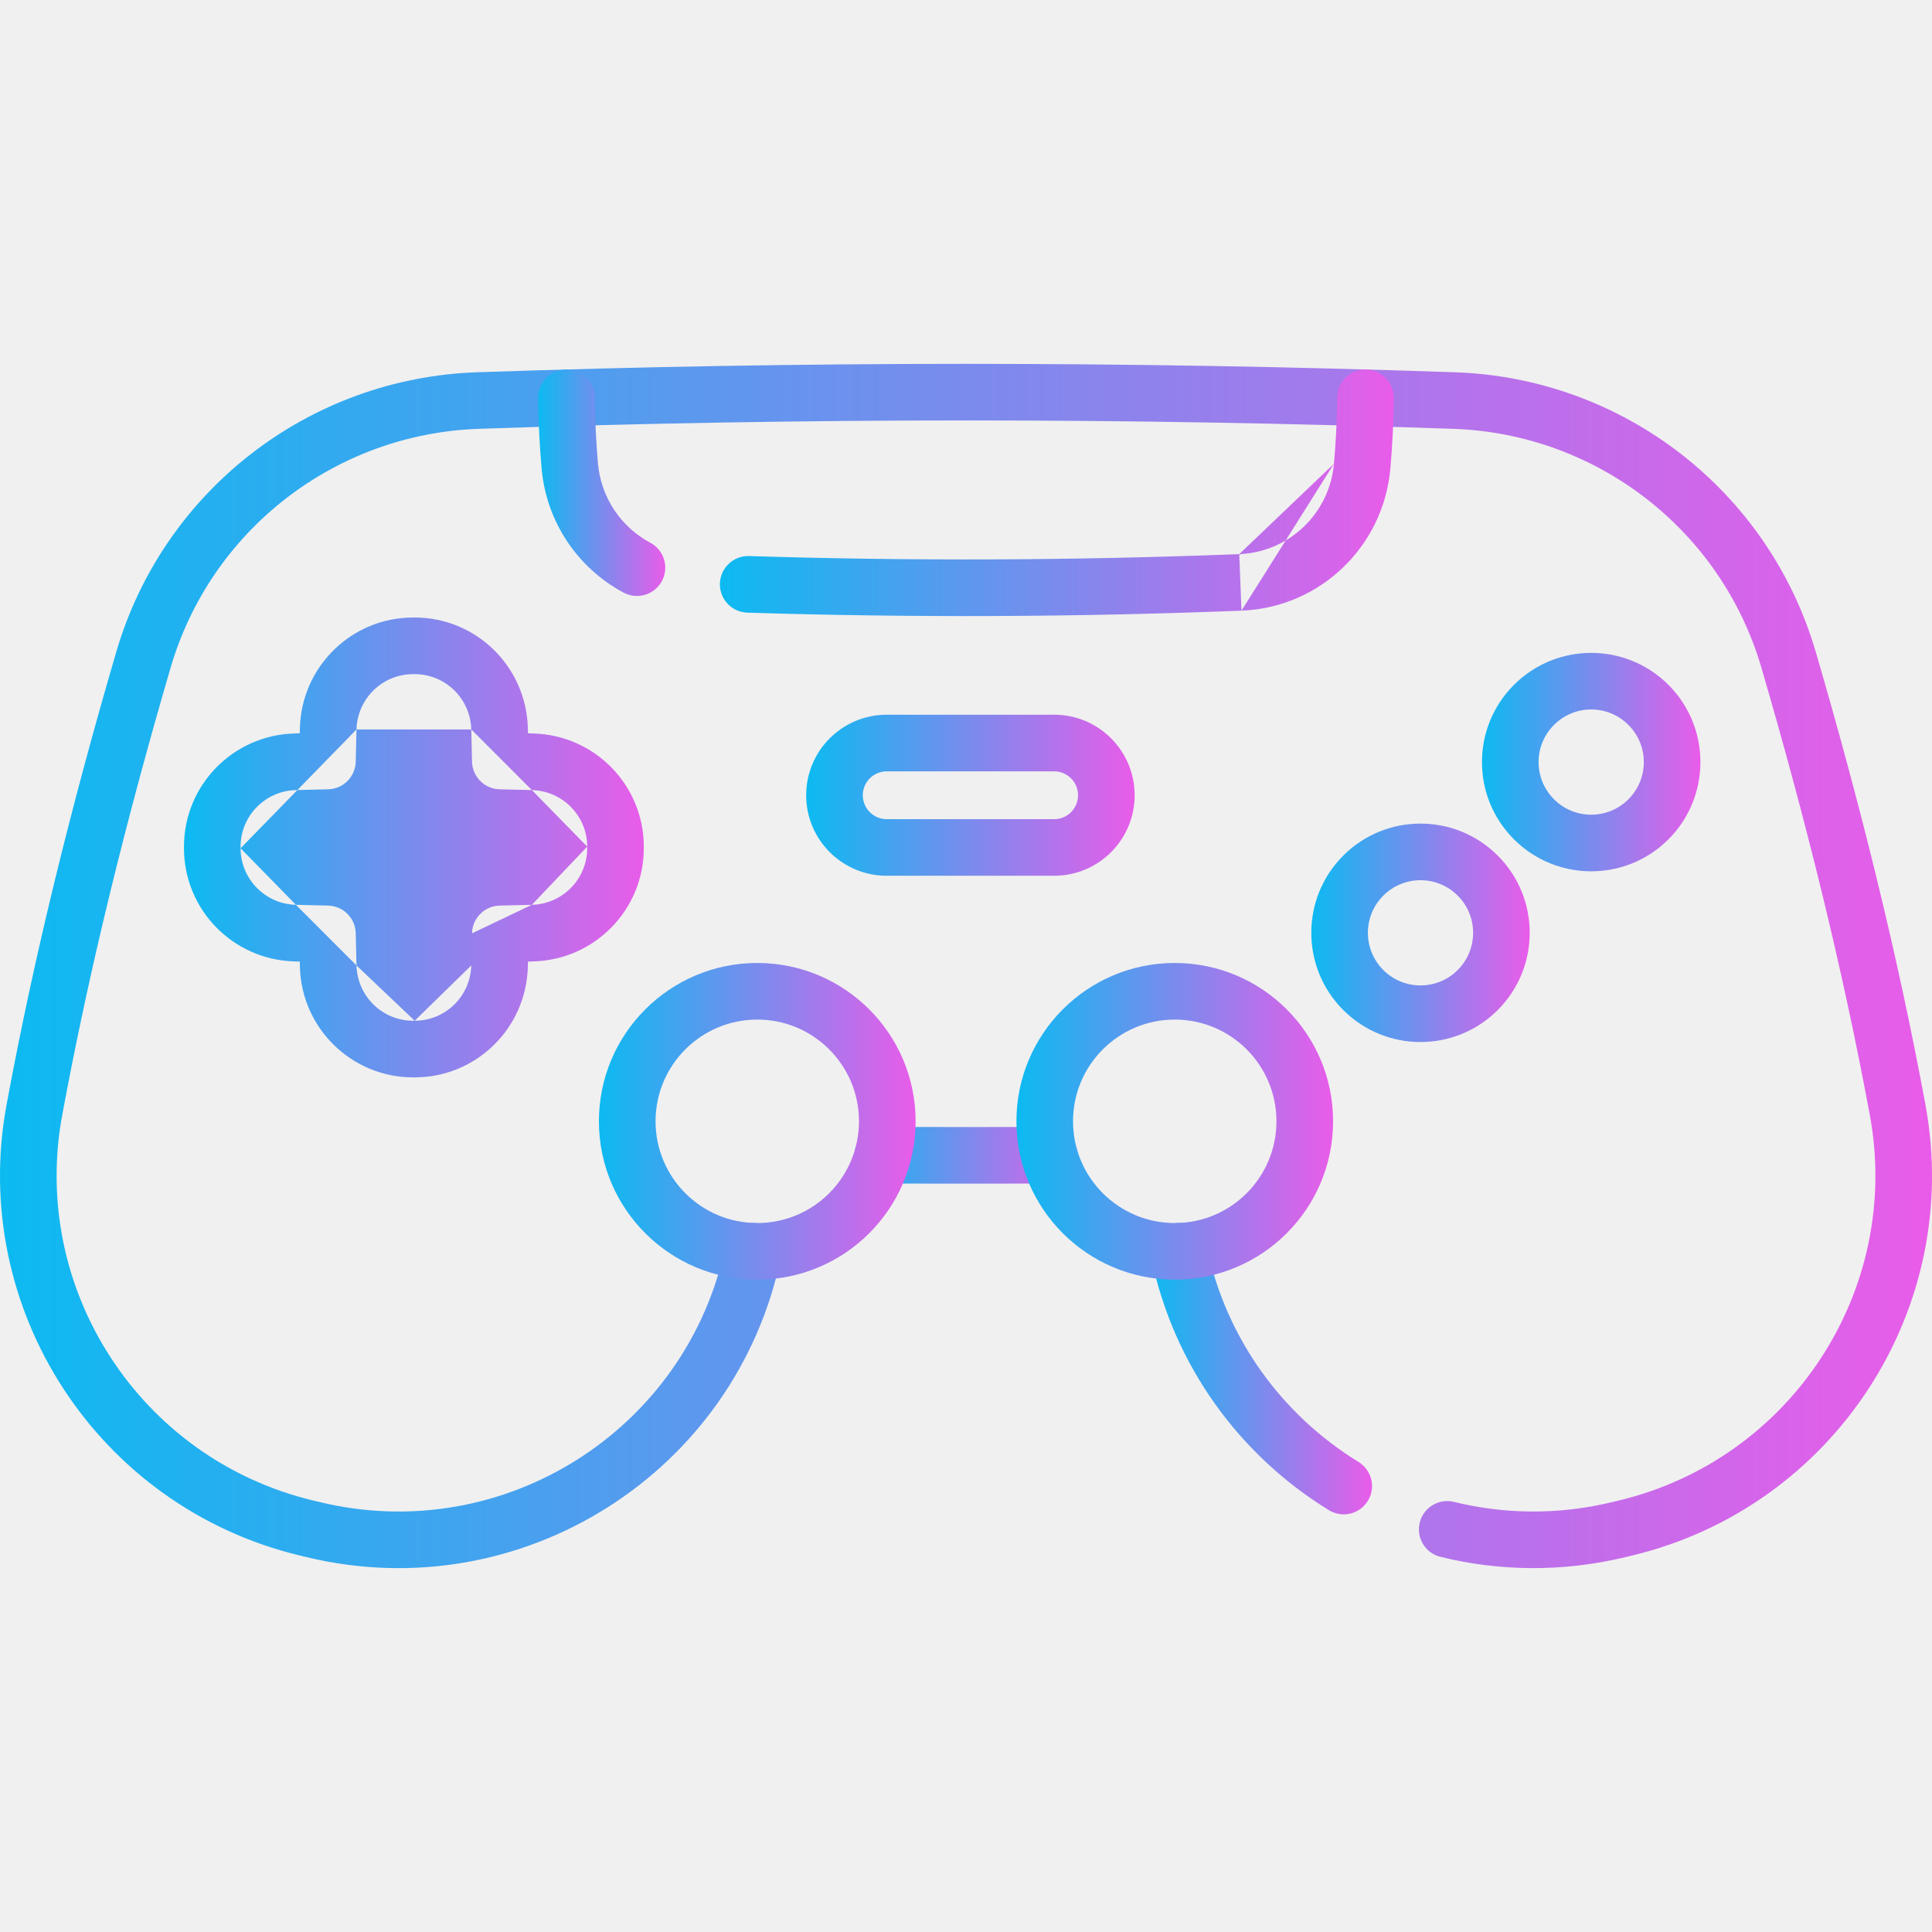
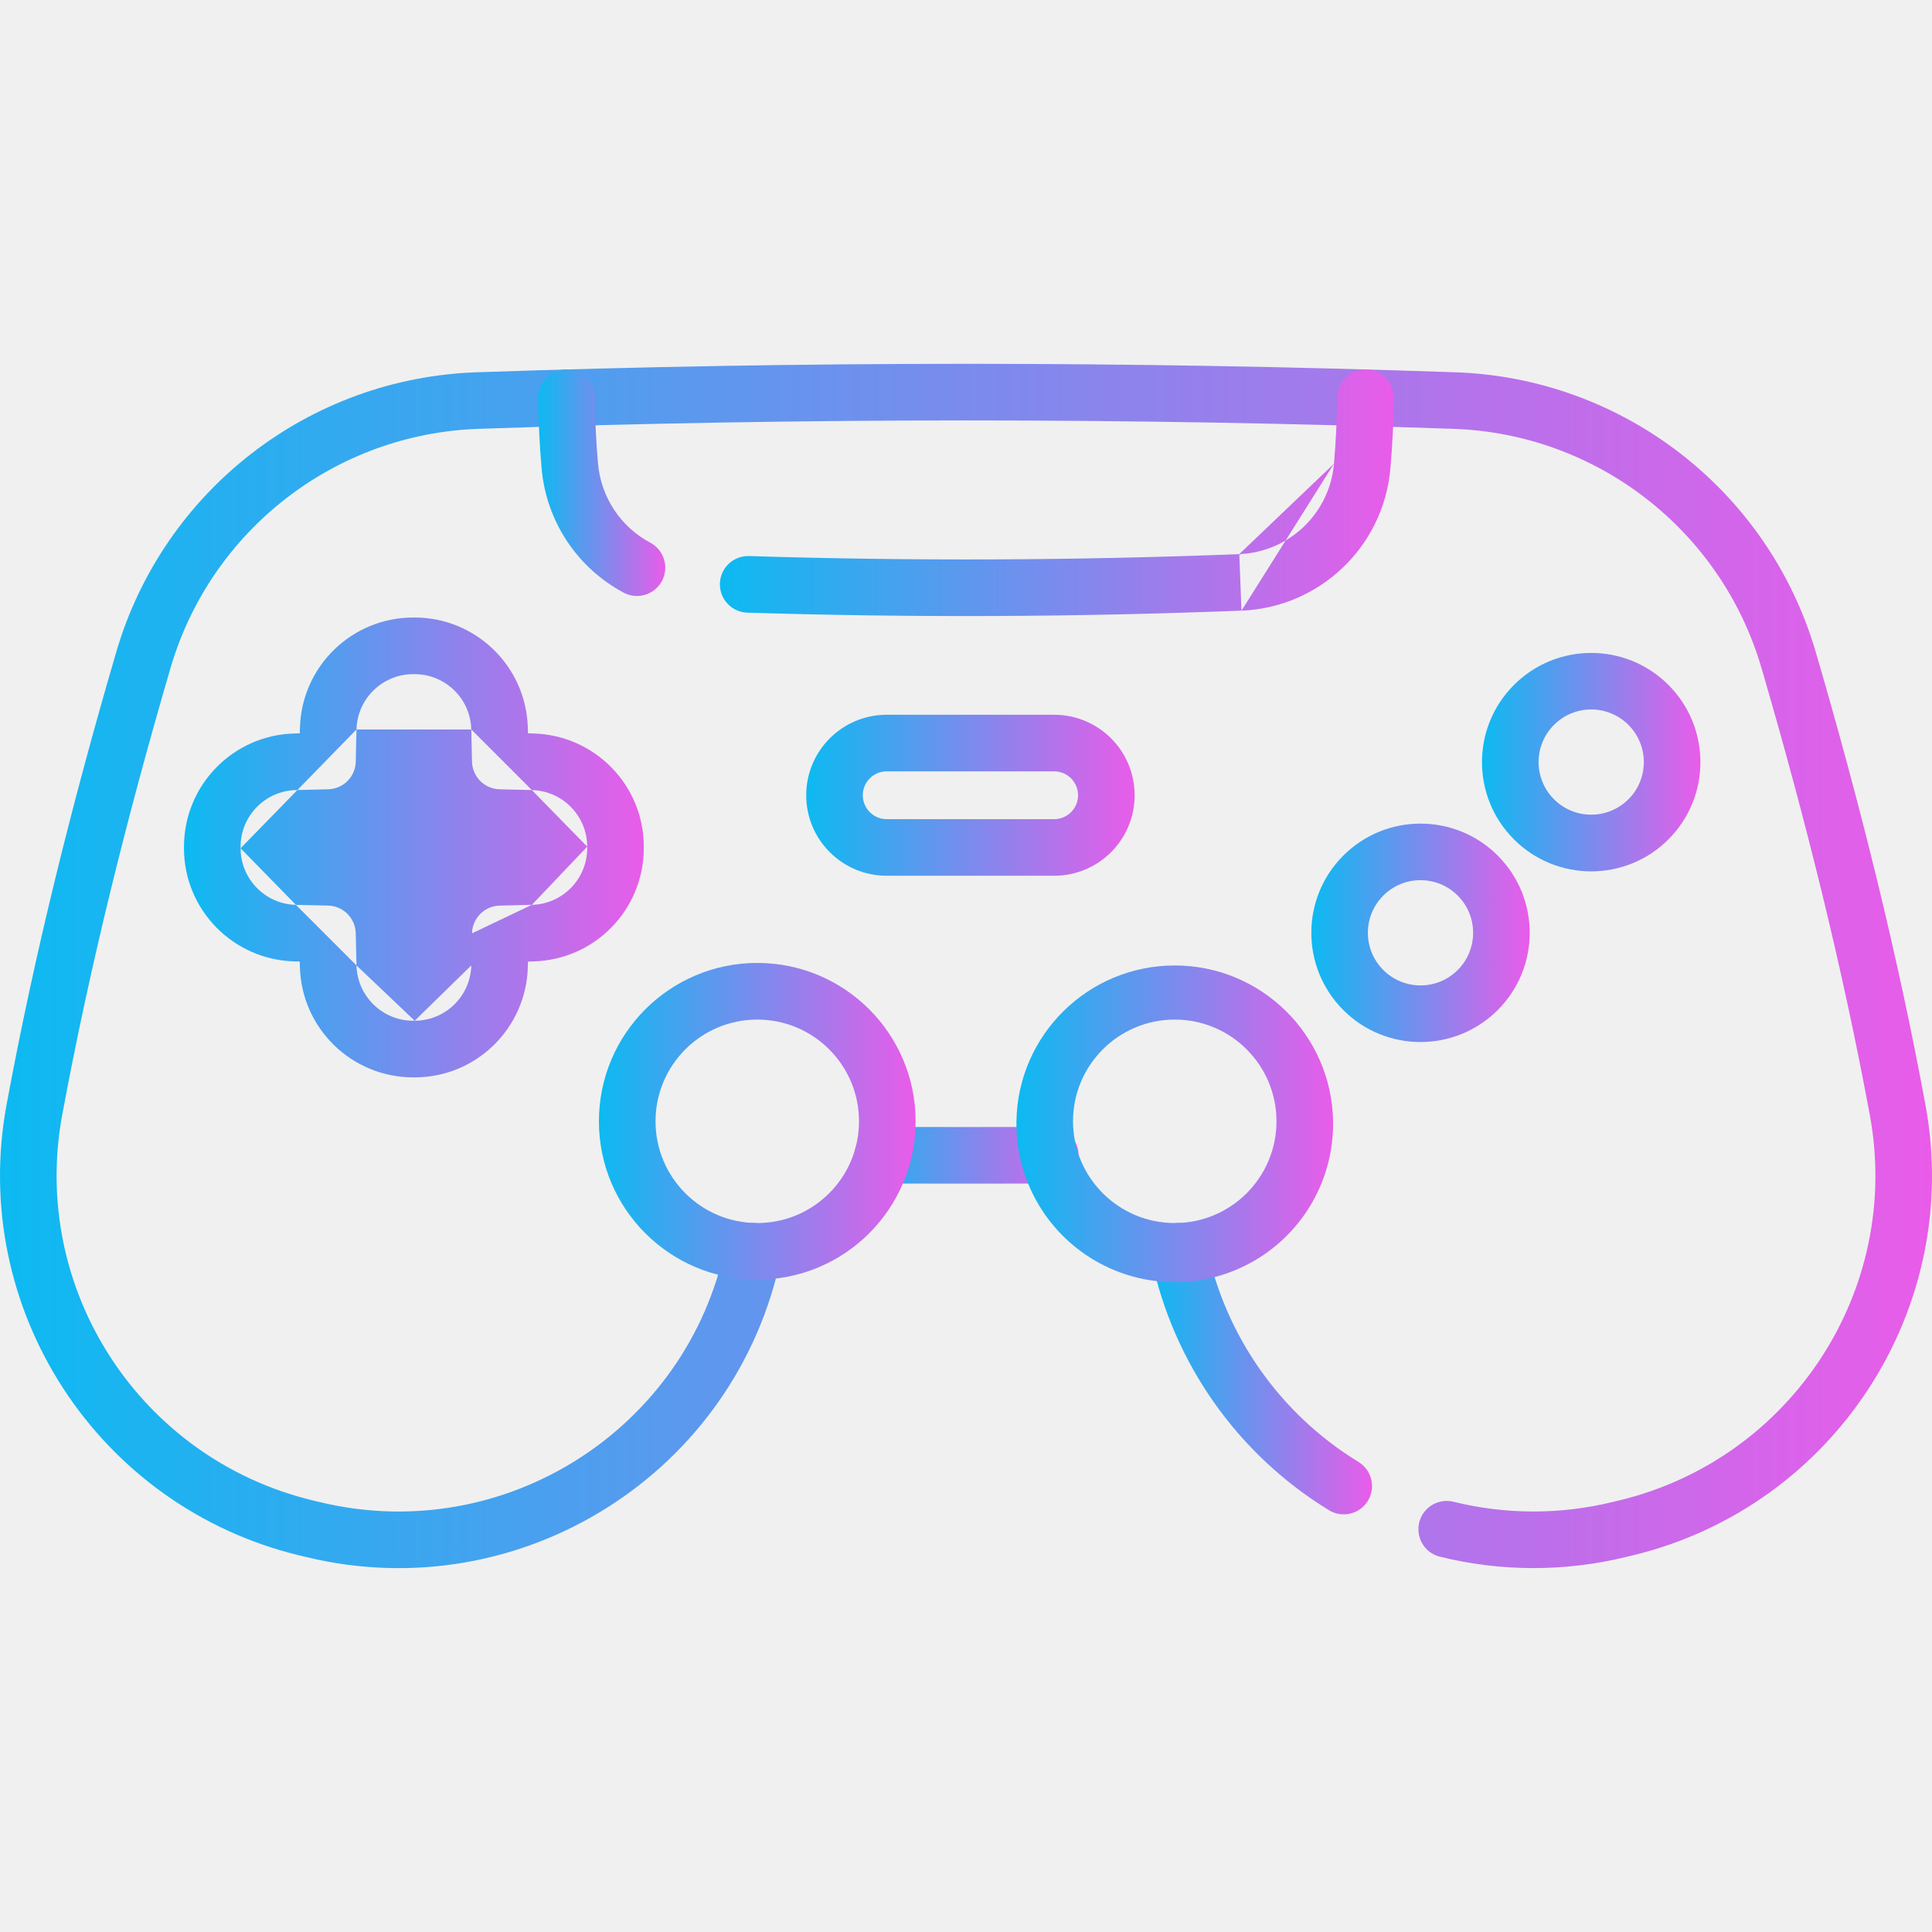
- <svg xmlns="http://www.w3.org/2000/svg" width="48" height="48" viewBox="0 0 48 48" fill="none">
-   <mask id="mask0_84_3547" style="mask-type:luminance" maskUnits="userSpaceOnUse" x="0" y="0" width="48" height="48">
-     <path d="M0 3.8147e-06H48V48H0V3.8147e-06Z" fill="white" />
+ <svg xmlns="http://www.w3.org/2000/svg" width="48" height="48" fill="none" viewBox="0 0 48 48">
+   <mask id="a" width="48" height="48" x="0" y="0" maskUnits="userSpaceOnUse" style="mask-type:luminance">
+     <path fill="#fff" d="M0 0h48v48H0z" />
  </mask>
-   <g mask="url(#mask0_84_3547)">
-     <path fill-rule="evenodd" clip-rule="evenodd" d="M26.066 27.999C24.689 28.002 23.311 28.002 21.934 27.999C21.546 27.998 21.23 28.312 21.23 28.701C21.229 29.089 21.543 29.404 21.931 29.405C23.311 29.408 24.69 29.408 26.069 29.405C26.457 29.404 26.771 29.089 26.77 28.701C26.77 28.312 26.454 27.998 26.066 27.999Z" fill="url(#paint0_linear_84_3547)" />
-     <path fill-rule="evenodd" clip-rule="evenodd" d="M33.983 37.289C34.187 36.958 34.083 36.525 33.752 36.322C31.873 35.167 30.457 33.275 29.975 30.945C29.896 30.565 29.524 30.32 29.144 30.399C28.764 30.478 28.519 30.85 28.598 31.23C29.162 33.956 30.821 36.171 33.016 37.52C33.347 37.723 33.78 37.62 33.983 37.289Z" fill="url(#paint1_linear_84_3547)" />
-     <path fill-rule="evenodd" clip-rule="evenodd" d="M7.615 38.686C12.953 39.975 18.294 36.588 19.403 31.23C19.482 30.849 19.237 30.477 18.857 30.399C18.477 30.32 18.105 30.564 18.026 30.945C17.078 35.524 12.511 38.422 7.945 37.319L7.942 37.318C7.885 37.305 7.828 37.291 7.769 37.277L7.769 37.277C3.482 36.242 0.744 32.036 1.546 27.702C2.224 24.037 3.145 20.33 4.239 16.587C5.241 13.164 8.331 10.776 11.898 10.654L11.899 10.654C19.967 10.376 28.034 10.376 36.102 10.654L36.102 10.654C39.669 10.776 42.759 13.164 43.761 16.587C44.855 20.33 45.776 24.037 46.455 27.702C47.256 32.036 44.518 36.242 40.231 37.277L40.231 37.277C40.203 37.283 40.174 37.29 40.145 37.297L40.144 37.297L40.143 37.298C40.114 37.305 40.085 37.312 40.056 37.319M7.615 38.686C7.556 38.672 7.497 38.658 7.44 38.644L7.439 38.644C7.439 38.644 7.439 38.644 7.439 38.644C2.428 37.434 -0.775 32.518 0.163 27.447L0.163 27.447C0.851 23.725 1.785 19.971 2.89 16.193L2.89 16.193C4.063 12.184 7.68 9.391 11.85 9.249C19.95 8.97 28.05 8.97 36.15 9.249C40.321 9.391 43.937 12.184 45.111 16.193L45.111 16.193C46.215 19.971 47.149 23.725 47.837 27.447C48.776 32.518 45.572 37.434 40.561 38.644C40.532 38.651 40.502 38.658 40.472 38.665C40.443 38.672 40.414 38.679 40.386 38.686L40.386 38.686C38.819 39.064 37.25 39.039 35.788 38.679C35.411 38.587 35.18 38.206 35.273 37.829C35.366 37.452 35.747 37.221 36.124 37.314C37.373 37.621 38.713 37.643 40.055 37.319" fill="url(#paint2_linear_84_3547)" />
-     <path fill-rule="evenodd" clip-rule="evenodd" d="M18.814 30.386C17.418 30.386 16.287 29.254 16.287 27.858C16.287 26.463 17.418 25.331 18.814 25.331C20.21 25.331 21.341 26.463 21.341 27.858C21.341 29.254 20.21 30.386 18.814 30.386ZM14.88 27.858C14.88 30.031 16.642 31.792 18.814 31.792C20.986 31.792 22.748 30.031 22.748 27.858C22.748 25.686 20.986 23.925 18.814 23.925C16.642 23.925 14.88 25.686 14.88 27.858Z" fill="url(#paint3_linear_84_3547)" />
-     <path fill-rule="evenodd" clip-rule="evenodd" d="M29.186 30.386C27.79 30.386 26.659 29.254 26.659 27.858C26.659 26.463 27.79 25.331 29.186 25.331C30.582 25.331 31.713 26.463 31.713 27.858C31.713 29.254 30.582 30.386 29.186 30.386ZM25.253 27.858C25.253 30.031 27.014 31.792 29.186 31.792C31.359 31.792 33.12 30.031 33.12 27.858C33.12 25.686 31.359 23.925 29.186 23.925C27.014 23.925 25.253 25.686 25.253 27.858Z" fill="url(#paint4_linear_84_3547)" />
-     <path fill-rule="evenodd" clip-rule="evenodd" d="M10.262 26.767L10.304 26.767C11.832 26.766 13.073 25.546 13.114 24.024L13.114 24.024C13.116 23.979 13.117 23.934 13.118 23.89C13.163 23.889 13.207 23.887 13.252 23.886L13.252 23.886C14.774 23.845 15.994 22.604 15.995 21.075V21.034C15.994 19.506 14.774 18.264 13.252 18.223L13.252 18.223C13.207 18.222 13.163 18.221 13.118 18.219C13.117 18.175 13.116 18.13 13.114 18.085L13.114 18.085C13.073 16.563 11.832 15.343 10.304 15.342H10.262C8.734 15.343 7.492 16.563 7.451 18.085L7.451 18.085C7.45 18.13 7.449 18.175 7.448 18.219C7.403 18.221 7.358 18.222 7.314 18.223L7.314 18.223C5.791 18.264 4.572 19.506 4.571 21.034V21.076C4.572 22.604 5.791 23.845 7.314 23.886L7.314 23.886C7.358 23.887 7.403 23.889 7.448 23.89C7.449 23.934 7.45 23.979 7.451 24.024L7.451 24.024C7.492 25.546 8.734 26.766 10.262 26.767ZM10.303 25.36H10.263C10.263 25.36 10.263 25.36 10.263 25.36C10.262 25.36 10.262 25.36 10.262 25.36C9.501 25.36 8.878 24.752 8.857 23.986M10.303 25.36C10.303 25.36 10.303 25.36 10.303 25.36C10.303 25.36 10.303 25.36 10.303 25.36M10.303 25.36C11.065 25.36 11.688 24.752 11.709 23.986L10.303 25.36ZM8.857 23.986C8.85 23.72 8.843 23.454 8.838 23.188C8.831 22.811 8.527 22.507 8.149 22.499C7.883 22.494 7.618 22.488 7.352 22.48M11.709 23.986C11.716 23.72 11.722 23.454 11.727 23.188L11.709 23.986ZM13.214 22.48C12.948 22.488 12.682 22.494 12.416 22.499C12.039 22.507 11.735 22.811 11.727 23.188M13.214 22.48C13.98 22.46 14.588 21.836 14.589 21.075C14.589 21.075 14.589 21.075 14.589 21.075V21.034M5.977 21.075C5.977 21.075 5.977 21.075 5.977 21.075V21.034C5.977 21.034 5.977 21.034 5.977 21.034C5.977 21.034 5.977 21.034 5.977 21.034C5.978 20.273 6.586 19.649 7.352 19.629C7.617 19.621 7.883 19.615 8.149 19.61C8.527 19.603 8.831 19.298 8.838 18.921C8.843 18.655 8.85 18.389 8.857 18.123M5.977 21.075C5.977 21.075 5.977 21.075 5.977 21.075V21.075ZM5.977 21.075C5.978 21.836 6.586 22.46 7.352 22.48L5.977 21.075ZM14.589 21.034C14.588 20.273 13.98 19.649 13.214 19.629L14.589 21.034ZM13.214 19.629C12.948 19.621 12.682 19.615 12.417 19.61C12.039 19.603 11.735 19.298 11.727 18.921C11.722 18.655 11.716 18.389 11.709 18.123M8.857 18.123C8.878 17.357 9.501 16.749 10.263 16.749H10.303C11.064 16.749 11.688 17.357 11.709 18.123" fill="url(#paint5_linear_84_3547)" />
-     <path fill-rule="evenodd" clip-rule="evenodd" d="M40.457 19.858C39.947 20.369 39.119 20.369 38.609 19.858C38.098 19.348 38.098 18.52 38.609 18.01C39.119 17.499 39.947 17.499 40.457 18.01C40.968 18.52 40.968 19.348 40.457 19.858ZM37.614 20.853C38.674 21.912 40.392 21.912 41.452 20.853C42.511 19.793 42.511 18.075 41.452 17.015C40.392 15.956 38.674 15.956 37.614 17.015C36.554 18.075 36.554 19.793 37.614 20.853Z" fill="url(#paint6_linear_84_3547)" />
-     <path fill-rule="evenodd" clip-rule="evenodd" d="M36.216 24.1C35.706 24.61 34.878 24.61 34.368 24.1C33.857 23.589 33.857 22.761 34.368 22.251C34.878 21.741 35.706 21.741 36.216 22.251C36.727 22.761 36.727 23.589 36.216 24.1ZM33.373 25.094C34.433 26.154 36.151 26.154 37.211 25.094C38.27 24.034 38.27 22.316 37.211 21.257C36.151 20.197 34.433 20.197 33.373 21.257C32.314 22.316 32.314 24.034 33.373 25.094Z" fill="url(#paint7_linear_84_3547)" />
-     <path fill-rule="evenodd" clip-rule="evenodd" d="M20.029 19.758C20.029 20.862 20.925 21.758 22.03 21.758H26.19C27.295 21.758 28.19 20.862 28.19 19.758C28.19 18.653 27.295 17.757 26.19 17.757H22.03C20.925 17.757 20.029 18.653 20.029 19.758ZM22.03 20.352C21.702 20.352 21.436 20.086 21.436 19.758C21.436 19.43 21.702 19.164 22.03 19.164H26.19C26.518 19.164 26.784 19.43 26.784 19.758C26.784 20.086 26.518 20.352 26.19 20.352H22.03Z" fill="url(#paint8_linear_84_3547)" />
-     <path fill-rule="evenodd" clip-rule="evenodd" d="M16.446 14.434C16.628 14.091 16.498 13.665 16.155 13.483C15.441 13.102 14.935 12.378 14.857 11.521C14.809 10.972 14.782 10.424 14.78 9.879C14.778 9.491 14.461 9.178 14.073 9.18C13.685 9.182 13.371 9.498 13.373 9.886C13.376 10.473 13.405 11.06 13.457 11.645L13.457 11.647C13.578 12.989 14.372 14.126 15.494 14.724C15.837 14.906 16.263 14.777 16.446 14.434Z" fill="url(#paint9_linear_84_3547)" />
-     <path fill-rule="evenodd" clip-rule="evenodd" d="M30.789 13.767C26.73 13.925 22.67 13.942 18.611 13.815C18.223 13.803 17.898 14.108 17.886 14.496C17.874 14.884 18.179 15.209 18.567 15.221C22.66 15.349 26.752 15.332 30.844 15.172M33.142 11.521C33.031 12.759 32.026 13.719 30.789 13.767L30.789 13.767M33.142 11.521C33.191 10.972 33.218 10.425 33.22 9.879C33.222 9.491 33.539 9.178 33.927 9.18C34.315 9.182 34.629 9.498 34.627 9.886C34.624 10.474 34.594 11.06 34.543 11.645L34.543 11.646C34.369 13.583 32.793 15.096 30.844 15.172" fill="url(#paint10_linear_84_3547)" />
+   <g fill-rule="evenodd" clip-rule="evenodd" mask="url(#a)">
+     <path fill="url(#b)" d="M26.066 27.999q-2.065.004-4.132 0a.703.703 0 1 0-.003 1.406q2.07.004 4.138 0A.703.703 0 1 0 26.066 28" />
+     <path fill="url(#c)" d="M33.984 37.289a.703.703 0 0 0-.232-.967 8.25 8.25 0 0 1-3.777-5.377.703.703 0 1 0-1.377.285 9.66 9.66 0 0 0 4.418 6.29c.331.203.764.1.968-.231" />
+     <path fill="url(#d)" d="M7.615 38.686c5.338 1.289 10.679-2.098 11.788-7.456a.703.703 0 1 0-1.377-.285c-.948 4.579-5.515 7.477-10.081 6.374h-.003l-.173-.042c-4.287-1.035-7.025-5.24-6.224-9.575.679-3.665 1.6-7.372 2.694-11.115a8.27 8.27 0 0 1 7.66-5.933 351 351 0 0 1 24.203 0 8.27 8.27 0 0 1 7.659 5.933c1.094 3.743 2.015 7.45 2.694 11.115.801 4.334-1.937 8.54-6.224 9.575l-.086.02h-.002l-.087.022m-32.44 1.367-.176-.042h-.001c-5.01-1.21-8.214-6.126-7.276-11.197.688-3.722 1.622-7.476 2.727-11.254a9.67 9.67 0 0 1 8.96-6.944q12.15-.42 24.3 0a9.67 9.67 0 0 1 8.96 6.944c1.105 3.778 2.039 7.532 2.727 11.254.939 5.07-2.265 9.987-7.276 11.197l-.089.02-.086.022a9.7 9.7 0 0 1-4.598-.007.703.703 0 1 1 .336-1.365 8.3 8.3 0 0 0 3.931.005" />
+     <path fill="url(#e)" d="M18.814 30.386a2.527 2.527 0 1 1 0-5.055 2.527 2.527 0 0 1 0 5.055m-3.934-2.528a3.934 3.934 0 1 0 7.868 0 3.934 3.934 0 0 0-7.868 0" />
+     <path fill="url(#f)" d="M29.186 30.386a2.527 2.527 0 1 1 0-5.055 2.527 2.527 0 0 1 0 5.055m-3.933-2.528a3.934 3.934 0 1 0 7.867 0 3.934 3.934 0 0 0-7.867 0" />
+     <path fill="url(#g)" d="M10.262 26.767h.042c1.528-.001 2.77-1.22 2.81-2.743l.004-.134.134-.004a2.815 2.815 0 0 0 2.743-2.81v-.042c0-1.528-1.22-2.77-2.743-2.811l-.134-.004-.004-.134a2.815 2.815 0 0 0-2.81-2.743h-.042a2.816 2.816 0 0 0-2.81 2.743l-.004.134-.134.004a2.815 2.815 0 0 0-2.743 2.81v.043c0 1.527 1.22 2.769 2.743 2.81l.134.004.003.134a2.816 2.816 0 0 0 2.811 2.743m.041-1.407h-.04a1.41 1.41 0 0 1-1.406-1.374m1.446 1.374a1.41 1.41 0 0 0 1.406-1.374zm-1.446-1.374q-.011-.399-.019-.798a.703.703 0 0 0-.689-.689q-.399-.008-.797-.018m4.357 1.505.018-.798zm1.505-1.506q-.399.011-.798.02a.703.703 0 0 0-.689.688m1.487-.707a1.41 1.41 0 0 0 1.375-1.406v-.04m-8.612.04v-.041a1.41 1.41 0 0 1 1.375-1.405q.398-.012.797-.019a.703.703 0 0 0 .69-.69q.006-.397.018-.797m-2.88 2.952a1.41 1.41 0 0 0 1.375 1.406zm8.612-.041a1.41 1.41 0 0 0-1.375-1.405zm-1.375-1.405-.797-.019a.703.703 0 0 1-.69-.689l-.018-.798m-2.852 0a1.41 1.41 0 0 1 1.406-1.374h.04a1.41 1.41 0 0 1 1.406 1.374" />
+     <path fill="url(#h)" d="M40.457 19.858a1.307 1.307 0 1 1-1.848-1.849 1.307 1.307 0 0 1 1.848 1.85m-2.843.995a2.713 2.713 0 1 0 3.838-3.837 2.713 2.713 0 0 0-3.838 3.837" />
+     <path fill="url(#i)" d="M36.216 24.1a1.307 1.307 0 1 1-1.848-1.85 1.307 1.307 0 0 1 1.848 1.85m-2.843.994a2.713 2.713 0 1 0 3.838-3.837 2.713 2.713 0 0 0-3.837 3.837" />
+     <path fill="url(#j)" d="M20.03 19.758a2 2 0 0 0 2 2h4.16a2 2 0 1 0 0-4h-4.16a2 2 0 0 0-2 2m2 .594a.594.594 0 0 1 0-1.188h4.16a.594.594 0 1 1 0 1.188z" />
+     <path fill="url(#k)" d="M16.446 14.434a.703.703 0 0 0-.29-.951 2.47 2.47 0 0 1-1.298-1.962 20 20 0 0 1-.078-1.642.703.703 0 0 0-1.407.007q.006.881.084 1.759v.002a3.88 3.88 0 0 0 2.037 3.077.703.703 0 0 0 .952-.29" />
+     <path fill="url(#l)" d="M30.79 13.767q-6.09.238-12.18.048a.703.703 0 0 0-.043 1.406q6.14.191 12.277-.05m2.298-3.65a2.46 2.46 0 0 1-2.353 2.246m2.353-2.246q.073-.824.078-1.642a.703.703 0 1 1 1.407.007 21 21 0 0 1-.084 1.759v.001a3.87 3.87 0 0 1-3.699 3.526" />
  </g>
  <defs>
-     <linearGradient id="paint0_linear_84_3547" x1="21.23" y1="28.703" x2="26.77" y2="28.703" gradientUnits="userSpaceOnUse">
-       <stop stop-color="#0CBAF1" />
-       <stop offset="1" stop-color="#E95CE9" />
+     <linearGradient id="b" x1="21.23" x2="26.77" y1="28.703" y2="28.703" gradientUnits="userSpaceOnUse">
+       <stop stop-color="#0cbaf1" />
+       <stop offset="1" stop-color="#e95ce9" />
    </linearGradient>
-     <linearGradient id="paint1_linear_84_3547" x1="28.583" y1="34.004" x2="34.088" y2="34.004" gradientUnits="userSpaceOnUse">
-       <stop stop-color="#0CBAF1" />
-       <stop offset="1" stop-color="#E95CE9" />
+     <linearGradient id="c" x1="28.583" x2="34.088" y1="34.004" y2="34.004" gradientUnits="userSpaceOnUse">
+       <stop stop-color="#0cbaf1" />
+       <stop offset="1" stop-color="#e95ce9" />
    </linearGradient>
-     <linearGradient id="paint2_linear_84_3547" x1="-0" y1="24" x2="48" y2="24" gradientUnits="userSpaceOnUse">
-       <stop stop-color="#0CBAF1" />
-       <stop offset="1" stop-color="#E95CE9" />
+     <linearGradient id="d" x1="0" x2="48" y1="24" y2="24" gradientUnits="userSpaceOnUse">
+       <stop stop-color="#0cbaf1" />
+       <stop offset="1" stop-color="#e95ce9" />
    </linearGradient>
-     <linearGradient id="paint3_linear_84_3547" x1="14.88" y1="27.858" x2="22.748" y2="27.858" gradientUnits="userSpaceOnUse">
-       <stop stop-color="#0CBAF1" />
-       <stop offset="1" stop-color="#E95CE9" />
+     <linearGradient id="e" x1="14.88" x2="22.748" y1="27.858" y2="27.858" gradientUnits="userSpaceOnUse">
+       <stop stop-color="#0cbaf1" />
+       <stop offset="1" stop-color="#e95ce9" />
    </linearGradient>
-     <linearGradient id="paint4_linear_84_3547" x1="25.253" y1="27.858" x2="33.12" y2="27.858" gradientUnits="userSpaceOnUse">
-       <stop stop-color="#0CBAF1" />
-       <stop offset="1" stop-color="#E95CE9" />
+     <linearGradient id="f" x1="25.253" x2="33.12" y1="27.858" y2="27.858" gradientUnits="userSpaceOnUse">
+       <stop stop-color="#0cbaf1" />
+       <stop offset="1" stop-color="#e95ce9" />
    </linearGradient>
-     <linearGradient id="paint5_linear_84_3547" x1="4.571" y1="21.055" x2="15.995" y2="21.055" gradientUnits="userSpaceOnUse">
-       <stop stop-color="#0CBAF1" />
-       <stop offset="1" stop-color="#E95CE9" />
+     <linearGradient id="g" x1="4.571" x2="15.995" y1="21.055" y2="21.055" gradientUnits="userSpaceOnUse">
+       <stop stop-color="#0cbaf1" />
+       <stop offset="1" stop-color="#e95ce9" />
    </linearGradient>
-     <linearGradient id="paint6_linear_84_3547" x1="36.819" y1="18.934" x2="42.246" y2="18.934" gradientUnits="userSpaceOnUse">
-       <stop stop-color="#0CBAF1" />
-       <stop offset="1" stop-color="#E95CE9" />
+     <linearGradient id="h" x1="36.819" x2="42.246" y1="18.934" y2="18.934" gradientUnits="userSpaceOnUse">
+       <stop stop-color="#0cbaf1" />
+       <stop offset="1" stop-color="#e95ce9" />
    </linearGradient>
-     <linearGradient id="paint7_linear_84_3547" x1="32.579" y1="23.175" x2="38.005" y2="23.175" gradientUnits="userSpaceOnUse">
-       <stop stop-color="#0CBAF1" />
-       <stop offset="1" stop-color="#E95CE9" />
+     <linearGradient id="i" x1="32.579" x2="38.005" y1="23.175" y2="23.175" gradientUnits="userSpaceOnUse">
+       <stop stop-color="#0cbaf1" />
+       <stop offset="1" stop-color="#e95ce9" />
    </linearGradient>
-     <linearGradient id="paint8_linear_84_3547" x1="20.029" y1="19.758" x2="28.19" y2="19.758" gradientUnits="userSpaceOnUse">
-       <stop stop-color="#0CBAF1" />
-       <stop offset="1" stop-color="#E95CE9" />
+     <linearGradient id="j" x1="20.029" x2="28.19" y1="19.758" y2="19.758" gradientUnits="userSpaceOnUse">
+       <stop stop-color="#0cbaf1" />
+       <stop offset="1" stop-color="#e95ce9" />
    </linearGradient>
-     <linearGradient id="paint9_linear_84_3547" x1="13.373" y1="11.993" x2="16.528" y2="11.993" gradientUnits="userSpaceOnUse">
-       <stop stop-color="#0CBAF1" />
-       <stop offset="1" stop-color="#E95CE9" />
+     <linearGradient id="k" x1="13.373" x2="16.528" y1="11.993" y2="11.993" gradientUnits="userSpaceOnUse">
+       <stop stop-color="#0cbaf1" />
+       <stop offset="1" stop-color="#e95ce9" />
    </linearGradient>
-     <linearGradient id="paint10_linear_84_3547" x1="17.886" y1="12.243" x2="34.627" y2="12.243" gradientUnits="userSpaceOnUse">
-       <stop stop-color="#0CBAF1" />
-       <stop offset="1" stop-color="#E95CE9" />
+     <linearGradient id="l" x1="17.886" x2="34.627" y1="12.243" y2="12.243" gradientUnits="userSpaceOnUse">
+       <stop stop-color="#0cbaf1" />
+       <stop offset="1" stop-color="#e95ce9" />
    </linearGradient>
  </defs>
</svg>
